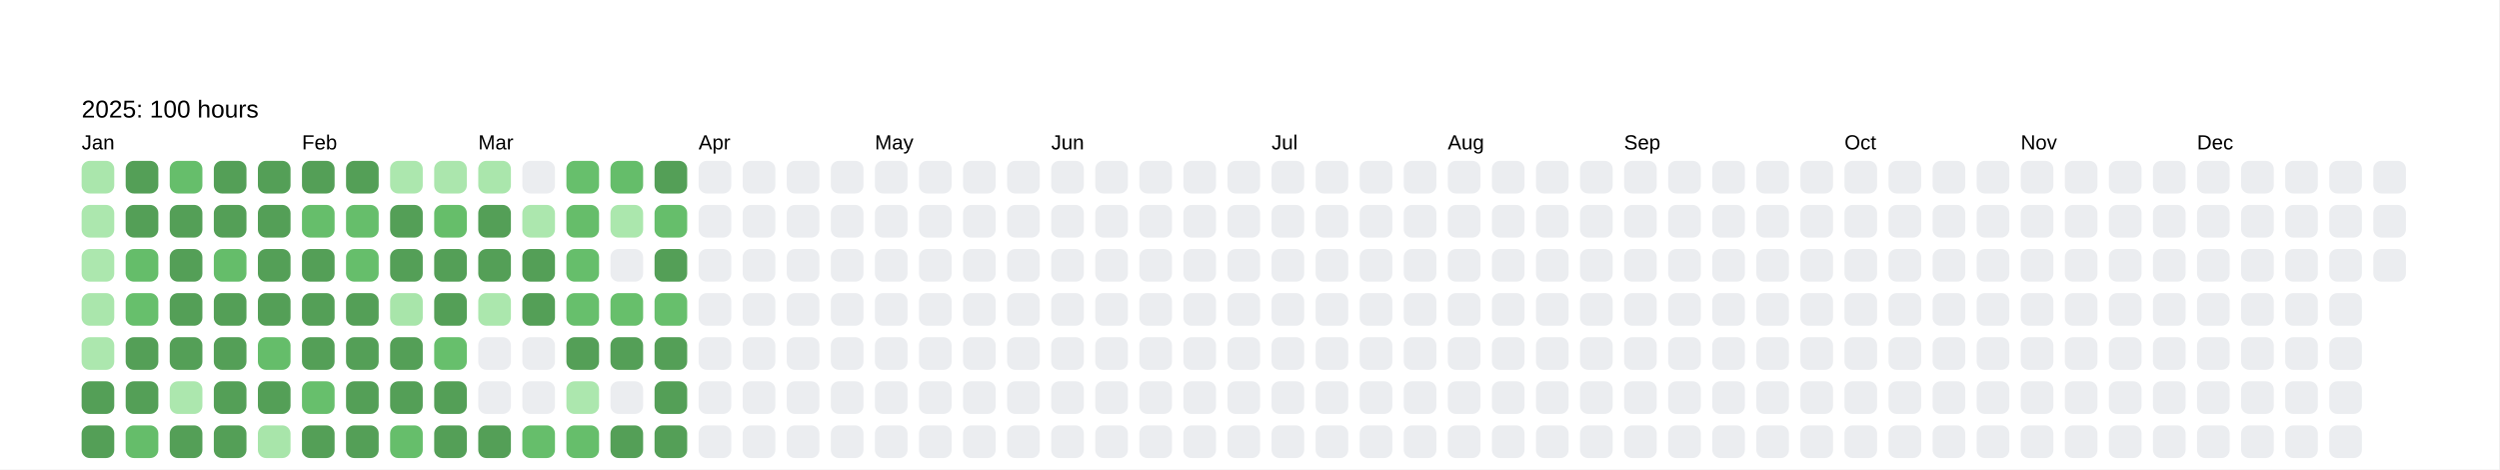
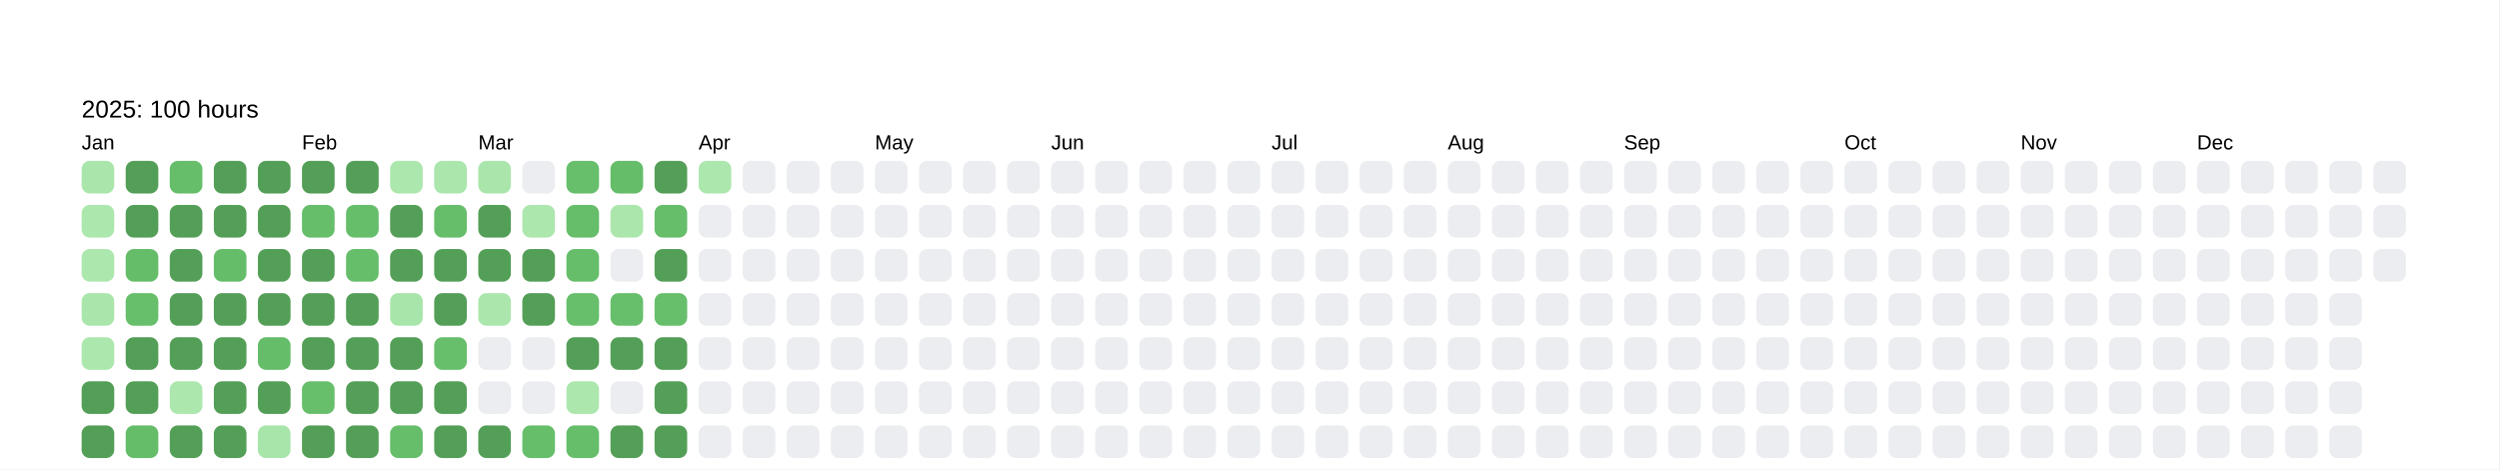
<svg xmlns="http://www.w3.org/2000/svg" baseProfile="full" height="57.5mm" version="1.1" viewBox="0,0,306.2,57.5" width="306.2mm">
  <defs />
  <rect fill="#FFFFFF" height="57.5" width="306.2" x="0" y="0" />
  <text fill="#000000" style="font-size:6px; font-family:Arial; font-weight:bold;" x="10" y="10" />
  <text fill="#000000" style="font-size:3px; font-family:Arial;" x="10" y="14.4">2025: 100 hours</text>
  <text fill="#000000" style="font-size:2.5px; font-family:Arial" x="10" y="18.3">Jan</text>
  <rect fill="#aae6ac" height="4" rx="1" ry="1" width="4" x="10" y="19.7" />
  <rect fill="#ace7ae" height="4" rx="1" ry="1" width="4" x="10" y="25.1" />
  <rect fill="#ace7ae" height="4" rx="1" ry="1" width="4" x="10" y="30.5" />
  <rect fill="#aae6ac" height="4" rx="1" ry="1" width="4" x="10" y="35.9" />
  <rect fill="#ace7ae" height="4" rx="1" ry="1" width="4" x="10" y="41.3" />
  <rect fill="#549F57" height="4" rx="1" ry="1" width="4" x="10" y="46.7" />
  <rect fill="#549F57" height="4" rx="1" ry="1" width="4" x="10" y="52.1" />
  <rect fill="#549F57" height="4" rx="1" ry="1" width="4" x="15.4" y="19.7" />
  <rect fill="#549F57" height="4" rx="1" ry="1" width="4" x="15.4" y="25.1" />
  <rect fill="#65bd6a" height="4" rx="1" ry="1" width="4" x="15.4" y="30.5" />
  <rect fill="#67bf6c" height="4" rx="1" ry="1" width="4" x="15.4" y="35.9" />
  <rect fill="#549F57" height="4" rx="1" ry="1" width="4" x="15.4" y="41.3" />
  <rect fill="#549F57" height="4" rx="1" ry="1" width="4" x="15.4" y="46.7" />
  <rect fill="#65bd6a" height="4" rx="1" ry="1" width="4" x="15.4" y="52.1" />
  <rect fill="#66be6b" height="4" rx="1" ry="1" width="4" x="20.8" y="19.7" />
  <rect fill="#549F57" height="4" rx="1" ry="1" width="4" x="20.8" y="25.1" />
  <rect fill="#549F57" height="4" rx="1" ry="1" width="4" x="20.8" y="30.5" />
  <rect fill="#549F57" height="4" rx="1" ry="1" width="4" x="20.8" y="35.9" />
  <rect fill="#549F57" height="4" rx="1" ry="1" width="4" x="20.8" y="41.3" />
  <rect fill="#ace7ae" height="4" rx="1" ry="1" width="4" x="20.8" y="46.7" />
  <rect fill="#549F57" height="4" rx="1" ry="1" width="4" x="20.8" y="52.1" />
  <rect fill="#549F57" height="4" rx="1" ry="1" width="4" x="26.2" y="19.7" />
  <rect fill="#549F57" height="4" rx="1" ry="1" width="4" x="26.2" y="25.1" />
  <rect fill="#65bd6a" height="4" rx="1" ry="1" width="4" x="26.2" y="30.5" />
  <rect fill="#549F57" height="4" rx="1" ry="1" width="4" x="26.2" y="35.9" />
  <rect fill="#549F57" height="4" rx="1" ry="1" width="4" x="26.2" y="41.3" />
  <rect fill="#549F57" height="4" rx="1" ry="1" width="4" x="26.2" y="46.7" />
  <rect fill="#549F57" height="4" rx="1" ry="1" width="4" x="26.2" y="52.1" />
  <rect fill="#549F57" height="4" rx="1" ry="1" width="4" x="31.6" y="19.7" />
  <rect fill="#549F57" height="4" rx="1" ry="1" width="4" x="31.6" y="25.1" />
  <rect fill="#549F57" height="4" rx="1" ry="1" width="4" x="31.6" y="30.5" />
  <rect fill="#549F57" height="4" rx="1" ry="1" width="4" x="31.6" y="35.9" />
  <rect fill="#65bd6a" height="4" rx="1" ry="1" width="4" x="31.6" y="41.3" />
  <rect fill="#549F57" height="4" rx="1" ry="1" width="4" x="31.6" y="46.7" />
  <rect fill="#a8e5aa" height="4" rx="1" ry="1" width="4" x="31.6" y="52.1" />
  <text fill="#000000" style="font-size:2.5px; font-family:Arial" x="37.0" y="18.3">Feb</text>
  <rect fill="#549F57" height="4" rx="1" ry="1" width="4" x="37.0" y="19.7" />
  <rect fill="#66be6b" height="4" rx="1" ry="1" width="4" x="37.0" y="25.1" />
  <rect fill="#549F57" height="4" rx="1" ry="1" width="4" x="37.0" y="30.5" />
  <rect fill="#549F57" height="4" rx="1" ry="1" width="4" x="37.0" y="35.9" />
  <rect fill="#549F57" height="4" rx="1" ry="1" width="4" x="37.0" y="41.3" />
  <rect fill="#67bf6c" height="4" rx="1" ry="1" width="4" x="37.0" y="46.7" />
  <rect fill="#549F57" height="4" rx="1" ry="1" width="4" x="37.0" y="52.1" />
  <rect fill="#549F57" height="4" rx="1" ry="1" width="4" x="42.4" y="19.7" />
  <rect fill="#66be6b" height="4" rx="1" ry="1" width="4" x="42.4" y="25.1" />
  <rect fill="#66be6b" height="4" rx="1" ry="1" width="4" x="42.4" y="30.5" />
  <rect fill="#549F57" height="4" rx="1" ry="1" width="4" x="42.4" y="35.9" />
  <rect fill="#549F57" height="4" rx="1" ry="1" width="4" x="42.4" y="41.3" />
  <rect fill="#549F57" height="4" rx="1" ry="1" width="4" x="42.4" y="46.7" />
  <rect fill="#549F57" height="4" rx="1" ry="1" width="4" x="42.4" y="52.1" />
  <rect fill="#ace7ae" height="4" rx="1" ry="1" width="4" x="47.8" y="19.7" />
  <rect fill="#549F57" height="4" rx="1" ry="1" width="4" x="47.8" y="25.1" />
  <rect fill="#549F57" height="4" rx="1" ry="1" width="4" x="47.8" y="30.5" />
  <rect fill="#a8e5aa" height="4" rx="1" ry="1" width="4" x="47.8" y="35.9" />
  <rect fill="#549F57" height="4" rx="1" ry="1" width="4" x="47.8" y="41.3" />
  <rect fill="#549F57" height="4" rx="1" ry="1" width="4" x="47.8" y="46.7" />
  <rect fill="#66be6b" height="4" rx="1" ry="1" width="4" x="47.8" y="52.1" />
  <rect fill="#abe6ad" height="4" rx="1" ry="1" width="4" x="53.2" y="19.7" />
  <rect fill="#66be6a" height="4" rx="1" ry="1" width="4" x="53.2" y="25.1" />
  <rect fill="#549F57" height="4" rx="1" ry="1" width="4" x="53.2" y="30.5" />
  <rect fill="#549F57" height="4" rx="1" ry="1" width="4" x="53.2" y="35.9" />
  <rect fill="#67bf6c" height="4" rx="1" ry="1" width="4" x="53.2" y="41.3" />
  <rect fill="#549F57" height="4" rx="1" ry="1" width="4" x="53.2" y="46.7" />
  <rect fill="#549F57" height="4" rx="1" ry="1" width="4" x="53.2" y="52.1" />
  <text fill="#000000" style="font-size:2.5px; font-family:Arial" x="58.6" y="18.3">Mar</text>
  <rect fill="#aae6ac" height="4" rx="1" ry="1" width="4" x="58.6" y="19.7" />
  <rect fill="#549F57" height="4" rx="1" ry="1" width="4" x="58.6" y="25.1" />
  <rect fill="#549F57" height="4" rx="1" ry="1" width="4" x="58.6" y="30.5" />
  <rect fill="#abe7ad" height="4" rx="1" ry="1" width="4" x="58.6" y="35.9" />
  <rect fill="#EBEDF0" height="4" rx="1" ry="1" width="4" x="58.6" y="41.3" />
  <rect fill="#EBEDF0" height="4" rx="1" ry="1" width="4" x="58.6" y="46.7" />
  <rect fill="#549F57" height="4" rx="1" ry="1" width="4" x="58.6" y="52.1" />
  <rect fill="#EBEDF0" height="4" rx="1" ry="1" width="4" x="64" y="19.7" />
  <rect fill="#ace7ae" height="4" rx="1" ry="1" width="4" x="64" y="25.1" />
  <rect fill="#549F57" height="4" rx="1" ry="1" width="4" x="64" y="30.5" />
  <rect fill="#549F57" height="4" rx="1" ry="1" width="4" x="64" y="35.9" />
  <rect fill="#EBEDF0" height="4" rx="1" ry="1" width="4" x="64" y="41.3" />
  <rect fill="#EBEDF0" height="4" rx="1" ry="1" width="4" x="64" y="46.7" />
  <rect fill="#66be6b" height="4" rx="1" ry="1" width="4" x="64" y="52.1" />
  <rect fill="#67bf6c" height="4" rx="1" ry="1" width="4" x="69.4" y="19.7" />
  <rect fill="#66bd6a" height="4" rx="1" ry="1" width="4" x="69.4" y="25.1" />
  <rect fill="#66be6b" height="4" rx="1" ry="1" width="4" x="69.4" y="30.5" />
  <rect fill="#67bf6c" height="4" rx="1" ry="1" width="4" x="69.4" y="35.9" />
  <rect fill="#549F57" height="4" rx="1" ry="1" width="4" x="69.4" y="41.3" />
  <rect fill="#ace7ae" height="4" rx="1" ry="1" width="4" x="69.4" y="46.7" />
  <rect fill="#66be6b" height="4" rx="1" ry="1" width="4" x="69.4" y="52.1" />
  <rect fill="#65bd6a" height="4" rx="1" ry="1" width="4" x="74.8" y="19.7" />
  <rect fill="#abe7ad" height="4" rx="1" ry="1" width="4" x="74.8" y="25.1" />
  <rect fill="#EBEDF0" height="4" rx="1" ry="1" width="4" x="74.8" y="30.5" />
  <rect fill="#67bf6b" height="4" rx="1" ry="1" width="4" x="74.8" y="35.9" />
  <rect fill="#549F57" height="4" rx="1" ry="1" width="4" x="74.8" y="41.3" />
  <rect fill="#EBEDF0" height="4" rx="1" ry="1" width="4" x="74.8" y="46.7" />
  <rect fill="#549F57" height="4" rx="1" ry="1" width="4" x="74.8" y="52.1" />
  <rect fill="#549F57" height="4" rx="1" ry="1" width="4" x="80.2" y="19.7" />
  <rect fill="#66be6b" height="4" rx="1" ry="1" width="4" x="80.2" y="25.1" />
  <rect fill="#549F57" height="4" rx="1" ry="1" width="4" x="80.2" y="30.5" />
  <rect fill="#67bf6c" height="4" rx="1" ry="1" width="4" x="80.2" y="35.9" />
  <rect fill="#549F57" height="4" rx="1" ry="1" width="4" x="80.2" y="41.3" />
  <rect fill="#549F57" height="4" rx="1" ry="1" width="4" x="80.2" y="46.7" />
  <rect fill="#549F57" height="4" rx="1" ry="1" width="4" x="80.2" y="52.1" />
  <text fill="#000000" style="font-size:2.5px; font-family:Arial" x="85.6" y="18.3">Apr</text>
-   <rect fill="#EBEDF0" height="4" rx="1" ry="1" width="4" x="85.6" y="19.7" />
+   <rect fill="#ace7ae" height="4" rx="1" ry="1" width="4" x="85.6" y="19.7" />
  <rect fill="#EBEDF0" height="4" rx="1" ry="1" width="4" x="85.6" y="25.1" />
  <rect fill="#EBEDF0" height="4" rx="1" ry="1" width="4" x="85.6" y="30.5" />
  <rect fill="#EBEDF0" height="4" rx="1" ry="1" width="4" x="85.6" y="35.9" />
  <rect fill="#EBEDF0" height="4" rx="1" ry="1" width="4" x="85.6" y="41.3" />
  <rect fill="#EBEDF0" height="4" rx="1" ry="1" width="4" x="85.6" y="46.7" />
  <rect fill="#EBEDF0" height="4" rx="1" ry="1" width="4" x="85.6" y="52.1" />
  <rect fill="#EBEDF0" height="4" rx="1" ry="1" width="4" x="91" y="19.7" />
  <rect fill="#EBEDF0" height="4" rx="1" ry="1" width="4" x="91" y="25.1" />
  <rect fill="#EBEDF0" height="4" rx="1" ry="1" width="4" x="91" y="30.5" />
  <rect fill="#EBEDF0" height="4" rx="1" ry="1" width="4" x="91" y="35.9" />
  <rect fill="#EBEDF0" height="4" rx="1" ry="1" width="4" x="91" y="41.3" />
  <rect fill="#EBEDF0" height="4" rx="1" ry="1" width="4" x="91" y="46.7" />
  <rect fill="#EBEDF0" height="4" rx="1" ry="1" width="4" x="91" y="52.1" />
  <rect fill="#EBEDF0" height="4" rx="1" ry="1" width="4" x="96.4" y="19.7" />
  <rect fill="#EBEDF0" height="4" rx="1" ry="1" width="4" x="96.4" y="25.1" />
  <rect fill="#EBEDF0" height="4" rx="1" ry="1" width="4" x="96.4" y="30.5" />
  <rect fill="#EBEDF0" height="4" rx="1" ry="1" width="4" x="96.4" y="35.9" />
  <rect fill="#EBEDF0" height="4" rx="1" ry="1" width="4" x="96.4" y="41.3" />
  <rect fill="#EBEDF0" height="4" rx="1" ry="1" width="4" x="96.4" y="46.7" />
  <rect fill="#EBEDF0" height="4" rx="1" ry="1" width="4" x="96.4" y="52.1" />
  <rect fill="#EBEDF0" height="4" rx="1" ry="1" width="4" x="101.8" y="19.7" />
  <rect fill="#EBEDF0" height="4" rx="1" ry="1" width="4" x="101.8" y="25.1" />
  <rect fill="#EBEDF0" height="4" rx="1" ry="1" width="4" x="101.8" y="30.5" />
  <rect fill="#EBEDF0" height="4" rx="1" ry="1" width="4" x="101.8" y="35.9" />
  <rect fill="#EBEDF0" height="4" rx="1" ry="1" width="4" x="101.8" y="41.3" />
  <rect fill="#EBEDF0" height="4" rx="1" ry="1" width="4" x="101.8" y="46.7" />
  <rect fill="#EBEDF0" height="4" rx="1" ry="1" width="4" x="101.8" y="52.1" />
  <text fill="#000000" style="font-size:2.5px; font-family:Arial" x="107.2" y="18.3">May</text>
  <rect fill="#EBEDF0" height="4" rx="1" ry="1" width="4" x="107.2" y="19.7" />
  <rect fill="#EBEDF0" height="4" rx="1" ry="1" width="4" x="107.2" y="25.1" />
  <rect fill="#EBEDF0" height="4" rx="1" ry="1" width="4" x="107.2" y="30.5" />
  <rect fill="#EBEDF0" height="4" rx="1" ry="1" width="4" x="107.2" y="35.9" />
  <rect fill="#EBEDF0" height="4" rx="1" ry="1" width="4" x="107.2" y="41.3" />
  <rect fill="#EBEDF0" height="4" rx="1" ry="1" width="4" x="107.2" y="46.7" />
  <rect fill="#EBEDF0" height="4" rx="1" ry="1" width="4" x="107.2" y="52.1" />
  <rect fill="#EBEDF0" height="4" rx="1" ry="1" width="4" x="112.6" y="19.7" />
  <rect fill="#EBEDF0" height="4" rx="1" ry="1" width="4" x="112.6" y="25.1" />
  <rect fill="#EBEDF0" height="4" rx="1" ry="1" width="4" x="112.6" y="30.5" />
  <rect fill="#EBEDF0" height="4" rx="1" ry="1" width="4" x="112.6" y="35.9" />
  <rect fill="#EBEDF0" height="4" rx="1" ry="1" width="4" x="112.6" y="41.3" />
  <rect fill="#EBEDF0" height="4" rx="1" ry="1" width="4" x="112.6" y="46.7" />
  <rect fill="#EBEDF0" height="4" rx="1" ry="1" width="4" x="112.6" y="52.1" />
  <rect fill="#EBEDF0" height="4" rx="1" ry="1" width="4" x="118" y="19.7" />
  <rect fill="#EBEDF0" height="4" rx="1" ry="1" width="4" x="118" y="25.1" />
  <rect fill="#EBEDF0" height="4" rx="1" ry="1" width="4" x="118" y="30.5" />
  <rect fill="#EBEDF0" height="4" rx="1" ry="1" width="4" x="118" y="35.9" />
  <rect fill="#EBEDF0" height="4" rx="1" ry="1" width="4" x="118" y="41.3" />
  <rect fill="#EBEDF0" height="4" rx="1" ry="1" width="4" x="118" y="46.7" />
  <rect fill="#EBEDF0" height="4" rx="1" ry="1" width="4" x="118" y="52.1" />
  <rect fill="#EBEDF0" height="4" rx="1" ry="1" width="4" x="123.4" y="19.7" />
  <rect fill="#EBEDF0" height="4" rx="1" ry="1" width="4" x="123.4" y="25.1" />
  <rect fill="#EBEDF0" height="4" rx="1" ry="1" width="4" x="123.4" y="30.5" />
  <rect fill="#EBEDF0" height="4" rx="1" ry="1" width="4" x="123.4" y="35.9" />
  <rect fill="#EBEDF0" height="4" rx="1" ry="1" width="4" x="123.4" y="41.3" />
  <rect fill="#EBEDF0" height="4" rx="1" ry="1" width="4" x="123.4" y="46.7" />
  <rect fill="#EBEDF0" height="4" rx="1" ry="1" width="4" x="123.4" y="52.1" />
  <text fill="#000000" style="font-size:2.5px; font-family:Arial" x="128.8" y="18.3">Jun</text>
  <rect fill="#EBEDF0" height="4" rx="1" ry="1" width="4" x="128.8" y="19.7" />
  <rect fill="#EBEDF0" height="4" rx="1" ry="1" width="4" x="128.8" y="25.1" />
  <rect fill="#EBEDF0" height="4" rx="1" ry="1" width="4" x="128.8" y="30.5" />
  <rect fill="#EBEDF0" height="4" rx="1" ry="1" width="4" x="128.8" y="35.9" />
  <rect fill="#EBEDF0" height="4" rx="1" ry="1" width="4" x="128.8" y="41.3" />
  <rect fill="#EBEDF0" height="4" rx="1" ry="1" width="4" x="128.8" y="46.7" />
  <rect fill="#EBEDF0" height="4" rx="1" ry="1" width="4" x="128.8" y="52.1" />
  <rect fill="#EBEDF0" height="4" rx="1" ry="1" width="4" x="134.2" y="19.7" />
  <rect fill="#EBEDF0" height="4" rx="1" ry="1" width="4" x="134.2" y="25.1" />
  <rect fill="#EBEDF0" height="4" rx="1" ry="1" width="4" x="134.2" y="30.5" />
  <rect fill="#EBEDF0" height="4" rx="1" ry="1" width="4" x="134.2" y="35.9" />
  <rect fill="#EBEDF0" height="4" rx="1" ry="1" width="4" x="134.2" y="41.3" />
  <rect fill="#EBEDF0" height="4" rx="1" ry="1" width="4" x="134.2" y="46.7" />
  <rect fill="#EBEDF0" height="4" rx="1" ry="1" width="4" x="134.2" y="52.1" />
  <rect fill="#EBEDF0" height="4" rx="1" ry="1" width="4" x="139.6" y="19.7" />
  <rect fill="#EBEDF0" height="4" rx="1" ry="1" width="4" x="139.6" y="25.1" />
  <rect fill="#EBEDF0" height="4" rx="1" ry="1" width="4" x="139.6" y="30.5" />
  <rect fill="#EBEDF0" height="4" rx="1" ry="1" width="4" x="139.6" y="35.9" />
  <rect fill="#EBEDF0" height="4" rx="1" ry="1" width="4" x="139.6" y="41.3" />
  <rect fill="#EBEDF0" height="4" rx="1" ry="1" width="4" x="139.6" y="46.7" />
  <rect fill="#EBEDF0" height="4" rx="1" ry="1" width="4" x="139.6" y="52.1" />
  <rect fill="#EBEDF0" height="4" rx="1" ry="1" width="4" x="145" y="19.7" />
  <rect fill="#EBEDF0" height="4" rx="1" ry="1" width="4" x="145" y="25.1" />
  <rect fill="#EBEDF0" height="4" rx="1" ry="1" width="4" x="145" y="30.5" />
  <rect fill="#EBEDF0" height="4" rx="1" ry="1" width="4" x="145" y="35.9" />
  <rect fill="#EBEDF0" height="4" rx="1" ry="1" width="4" x="145" y="41.3" />
  <rect fill="#EBEDF0" height="4" rx="1" ry="1" width="4" x="145" y="46.7" />
  <rect fill="#EBEDF0" height="4" rx="1" ry="1" width="4" x="145" y="52.1" />
  <rect fill="#EBEDF0" height="4" rx="1" ry="1" width="4" x="150.4" y="19.7" />
  <rect fill="#EBEDF0" height="4" rx="1" ry="1" width="4" x="150.4" y="25.1" />
  <rect fill="#EBEDF0" height="4" rx="1" ry="1" width="4" x="150.4" y="30.5" />
  <rect fill="#EBEDF0" height="4" rx="1" ry="1" width="4" x="150.4" y="35.9" />
  <rect fill="#EBEDF0" height="4" rx="1" ry="1" width="4" x="150.4" y="41.3" />
  <rect fill="#EBEDF0" height="4" rx="1" ry="1" width="4" x="150.4" y="46.7" />
  <rect fill="#EBEDF0" height="4" rx="1" ry="1" width="4" x="150.4" y="52.1" />
  <text fill="#000000" style="font-size:2.5px; font-family:Arial" x="155.8" y="18.3">Jul</text>
  <rect fill="#EBEDF0" height="4" rx="1" ry="1" width="4" x="155.8" y="19.7" />
  <rect fill="#EBEDF0" height="4" rx="1" ry="1" width="4" x="155.8" y="25.1" />
  <rect fill="#EBEDF0" height="4" rx="1" ry="1" width="4" x="155.8" y="30.5" />
  <rect fill="#EBEDF0" height="4" rx="1" ry="1" width="4" x="155.8" y="35.9" />
  <rect fill="#EBEDF0" height="4" rx="1" ry="1" width="4" x="155.8" y="41.3" />
  <rect fill="#EBEDF0" height="4" rx="1" ry="1" width="4" x="155.8" y="46.7" />
  <rect fill="#EBEDF0" height="4" rx="1" ry="1" width="4" x="155.8" y="52.1" />
  <rect fill="#EBEDF0" height="4" rx="1" ry="1" width="4" x="161.2" y="19.7" />
  <rect fill="#EBEDF0" height="4" rx="1" ry="1" width="4" x="161.2" y="25.1" />
  <rect fill="#EBEDF0" height="4" rx="1" ry="1" width="4" x="161.2" y="30.5" />
  <rect fill="#EBEDF0" height="4" rx="1" ry="1" width="4" x="161.2" y="35.9" />
  <rect fill="#EBEDF0" height="4" rx="1" ry="1" width="4" x="161.2" y="41.3" />
  <rect fill="#EBEDF0" height="4" rx="1" ry="1" width="4" x="161.2" y="46.7" />
  <rect fill="#EBEDF0" height="4" rx="1" ry="1" width="4" x="161.2" y="52.1" />
  <rect fill="#EBEDF0" height="4" rx="1" ry="1" width="4" x="166.6" y="19.7" />
  <rect fill="#EBEDF0" height="4" rx="1" ry="1" width="4" x="166.6" y="25.1" />
  <rect fill="#EBEDF0" height="4" rx="1" ry="1" width="4" x="166.6" y="30.5" />
  <rect fill="#EBEDF0" height="4" rx="1" ry="1" width="4" x="166.6" y="35.9" />
  <rect fill="#EBEDF0" height="4" rx="1" ry="1" width="4" x="166.6" y="41.3" />
  <rect fill="#EBEDF0" height="4" rx="1" ry="1" width="4" x="166.6" y="46.7" />
  <rect fill="#EBEDF0" height="4" rx="1" ry="1" width="4" x="166.6" y="52.1" />
  <rect fill="#EBEDF0" height="4" rx="1" ry="1" width="4" x="172" y="19.7" />
  <rect fill="#EBEDF0" height="4" rx="1" ry="1" width="4" x="172" y="25.1" />
  <rect fill="#EBEDF0" height="4" rx="1" ry="1" width="4" x="172" y="30.5" />
  <rect fill="#EBEDF0" height="4" rx="1" ry="1" width="4" x="172" y="35.9" />
  <rect fill="#EBEDF0" height="4" rx="1" ry="1" width="4" x="172" y="41.3" />
  <rect fill="#EBEDF0" height="4" rx="1" ry="1" width="4" x="172" y="46.7" />
  <rect fill="#EBEDF0" height="4" rx="1" ry="1" width="4" x="172" y="52.1" />
  <text fill="#000000" style="font-size:2.5px; font-family:Arial" x="177.4" y="18.3">Aug</text>
  <rect fill="#EBEDF0" height="4" rx="1" ry="1" width="4" x="177.4" y="19.7" />
  <rect fill="#EBEDF0" height="4" rx="1" ry="1" width="4" x="177.4" y="25.1" />
  <rect fill="#EBEDF0" height="4" rx="1" ry="1" width="4" x="177.4" y="30.5" />
  <rect fill="#EBEDF0" height="4" rx="1" ry="1" width="4" x="177.4" y="35.9" />
  <rect fill="#EBEDF0" height="4" rx="1" ry="1" width="4" x="177.4" y="41.3" />
  <rect fill="#EBEDF0" height="4" rx="1" ry="1" width="4" x="177.4" y="46.7" />
  <rect fill="#EBEDF0" height="4" rx="1" ry="1" width="4" x="177.4" y="52.1" />
  <rect fill="#EBEDF0" height="4" rx="1" ry="1" width="4" x="182.8" y="19.7" />
  <rect fill="#EBEDF0" height="4" rx="1" ry="1" width="4" x="182.8" y="25.1" />
  <rect fill="#EBEDF0" height="4" rx="1" ry="1" width="4" x="182.8" y="30.5" />
  <rect fill="#EBEDF0" height="4" rx="1" ry="1" width="4" x="182.8" y="35.9" />
  <rect fill="#EBEDF0" height="4" rx="1" ry="1" width="4" x="182.8" y="41.3" />
  <rect fill="#EBEDF0" height="4" rx="1" ry="1" width="4" x="182.8" y="46.7" />
  <rect fill="#EBEDF0" height="4" rx="1" ry="1" width="4" x="182.8" y="52.1" />
  <rect fill="#EBEDF0" height="4" rx="1" ry="1" width="4" x="188.2" y="19.7" />
  <rect fill="#EBEDF0" height="4" rx="1" ry="1" width="4" x="188.2" y="25.1" />
  <rect fill="#EBEDF0" height="4" rx="1" ry="1" width="4" x="188.2" y="30.5" />
  <rect fill="#EBEDF0" height="4" rx="1" ry="1" width="4" x="188.2" y="35.9" />
  <rect fill="#EBEDF0" height="4" rx="1" ry="1" width="4" x="188.2" y="41.3" />
  <rect fill="#EBEDF0" height="4" rx="1" ry="1" width="4" x="188.2" y="46.7" />
  <rect fill="#EBEDF0" height="4" rx="1" ry="1" width="4" x="188.2" y="52.1" />
  <rect fill="#EBEDF0" height="4" rx="1" ry="1" width="4" x="193.6" y="19.7" />
  <rect fill="#EBEDF0" height="4" rx="1" ry="1" width="4" x="193.6" y="25.1" />
  <rect fill="#EBEDF0" height="4" rx="1" ry="1" width="4" x="193.6" y="30.5" />
  <rect fill="#EBEDF0" height="4" rx="1" ry="1" width="4" x="193.6" y="35.9" />
  <rect fill="#EBEDF0" height="4" rx="1" ry="1" width="4" x="193.6" y="41.3" />
  <rect fill="#EBEDF0" height="4" rx="1" ry="1" width="4" x="193.6" y="46.7" />
  <rect fill="#EBEDF0" height="4" rx="1" ry="1" width="4" x="193.6" y="52.1" />
  <text fill="#000000" style="font-size:2.5px; font-family:Arial" x="199" y="18.3">Sep</text>
  <rect fill="#EBEDF0" height="4" rx="1" ry="1" width="4" x="199" y="19.7" />
  <rect fill="#EBEDF0" height="4" rx="1" ry="1" width="4" x="199" y="25.1" />
  <rect fill="#EBEDF0" height="4" rx="1" ry="1" width="4" x="199" y="30.5" />
  <rect fill="#EBEDF0" height="4" rx="1" ry="1" width="4" x="199" y="35.9" />
  <rect fill="#EBEDF0" height="4" rx="1" ry="1" width="4" x="199" y="41.3" />
  <rect fill="#EBEDF0" height="4" rx="1" ry="1" width="4" x="199" y="46.7" />
  <rect fill="#EBEDF0" height="4" rx="1" ry="1" width="4" x="199" y="52.1" />
  <rect fill="#EBEDF0" height="4" rx="1" ry="1" width="4" x="204.4" y="19.7" />
  <rect fill="#EBEDF0" height="4" rx="1" ry="1" width="4" x="204.4" y="25.1" />
  <rect fill="#EBEDF0" height="4" rx="1" ry="1" width="4" x="204.4" y="30.5" />
  <rect fill="#EBEDF0" height="4" rx="1" ry="1" width="4" x="204.4" y="35.9" />
  <rect fill="#EBEDF0" height="4" rx="1" ry="1" width="4" x="204.4" y="41.3" />
  <rect fill="#EBEDF0" height="4" rx="1" ry="1" width="4" x="204.4" y="46.7" />
  <rect fill="#EBEDF0" height="4" rx="1" ry="1" width="4" x="204.4" y="52.1" />
  <rect fill="#EBEDF0" height="4" rx="1" ry="1" width="4" x="209.8" y="19.7" />
  <rect fill="#EBEDF0" height="4" rx="1" ry="1" width="4" x="209.8" y="25.1" />
  <rect fill="#EBEDF0" height="4" rx="1" ry="1" width="4" x="209.8" y="30.5" />
  <rect fill="#EBEDF0" height="4" rx="1" ry="1" width="4" x="209.8" y="35.9" />
  <rect fill="#EBEDF0" height="4" rx="1" ry="1" width="4" x="209.8" y="41.3" />
  <rect fill="#EBEDF0" height="4" rx="1" ry="1" width="4" x="209.8" y="46.7" />
  <rect fill="#EBEDF0" height="4" rx="1" ry="1" width="4" x="209.8" y="52.1" />
  <rect fill="#EBEDF0" height="4" rx="1" ry="1" width="4" x="215.2" y="19.7" />
  <rect fill="#EBEDF0" height="4" rx="1" ry="1" width="4" x="215.2" y="25.1" />
  <rect fill="#EBEDF0" height="4" rx="1" ry="1" width="4" x="215.2" y="30.5" />
  <rect fill="#EBEDF0" height="4" rx="1" ry="1" width="4" x="215.2" y="35.9" />
  <rect fill="#EBEDF0" height="4" rx="1" ry="1" width="4" x="215.2" y="41.3" />
  <rect fill="#EBEDF0" height="4" rx="1" ry="1" width="4" x="215.2" y="46.7" />
  <rect fill="#EBEDF0" height="4" rx="1" ry="1" width="4" x="215.2" y="52.1" />
  <rect fill="#EBEDF0" height="4" rx="1" ry="1" width="4" x="220.6" y="19.7" />
  <rect fill="#EBEDF0" height="4" rx="1" ry="1" width="4" x="220.6" y="25.1" />
  <rect fill="#EBEDF0" height="4" rx="1" ry="1" width="4" x="220.6" y="30.5" />
  <rect fill="#EBEDF0" height="4" rx="1" ry="1" width="4" x="220.6" y="35.9" />
  <rect fill="#EBEDF0" height="4" rx="1" ry="1" width="4" x="220.6" y="41.3" />
  <rect fill="#EBEDF0" height="4" rx="1" ry="1" width="4" x="220.6" y="46.7" />
  <rect fill="#EBEDF0" height="4" rx="1" ry="1" width="4" x="220.6" y="52.1" />
  <text fill="#000000" style="font-size:2.5px; font-family:Arial" x="226" y="18.3">Oct</text>
  <rect fill="#EBEDF0" height="4" rx="1" ry="1" width="4" x="226" y="19.7" />
  <rect fill="#EBEDF0" height="4" rx="1" ry="1" width="4" x="226" y="25.1" />
  <rect fill="#EBEDF0" height="4" rx="1" ry="1" width="4" x="226" y="30.5" />
  <rect fill="#EBEDF0" height="4" rx="1" ry="1" width="4" x="226" y="35.9" />
  <rect fill="#EBEDF0" height="4" rx="1" ry="1" width="4" x="226" y="41.3" />
  <rect fill="#EBEDF0" height="4" rx="1" ry="1" width="4" x="226" y="46.7" />
  <rect fill="#EBEDF0" height="4" rx="1" ry="1" width="4" x="226" y="52.1" />
  <rect fill="#EBEDF0" height="4" rx="1" ry="1" width="4" x="231.4" y="19.7" />
  <rect fill="#EBEDF0" height="4" rx="1" ry="1" width="4" x="231.4" y="25.1" />
  <rect fill="#EBEDF0" height="4" rx="1" ry="1" width="4" x="231.4" y="30.5" />
  <rect fill="#EBEDF0" height="4" rx="1" ry="1" width="4" x="231.4" y="35.9" />
  <rect fill="#EBEDF0" height="4" rx="1" ry="1" width="4" x="231.4" y="41.3" />
  <rect fill="#EBEDF0" height="4" rx="1" ry="1" width="4" x="231.4" y="46.7" />
  <rect fill="#EBEDF0" height="4" rx="1" ry="1" width="4" x="231.4" y="52.1" />
  <rect fill="#EBEDF0" height="4" rx="1" ry="1" width="4" x="236.8" y="19.7" />
  <rect fill="#EBEDF0" height="4" rx="1" ry="1" width="4" x="236.8" y="25.1" />
  <rect fill="#EBEDF0" height="4" rx="1" ry="1" width="4" x="236.8" y="30.5" />
  <rect fill="#EBEDF0" height="4" rx="1" ry="1" width="4" x="236.8" y="35.9" />
  <rect fill="#EBEDF0" height="4" rx="1" ry="1" width="4" x="236.8" y="41.3" />
  <rect fill="#EBEDF0" height="4" rx="1" ry="1" width="4" x="236.8" y="46.7" />
  <rect fill="#EBEDF0" height="4" rx="1" ry="1" width="4" x="236.8" y="52.1" />
  <rect fill="#EBEDF0" height="4" rx="1" ry="1" width="4" x="242.2" y="19.7" />
  <rect fill="#EBEDF0" height="4" rx="1" ry="1" width="4" x="242.2" y="25.1" />
  <rect fill="#EBEDF0" height="4" rx="1" ry="1" width="4" x="242.2" y="30.5" />
  <rect fill="#EBEDF0" height="4" rx="1" ry="1" width="4" x="242.2" y="35.9" />
  <rect fill="#EBEDF0" height="4" rx="1" ry="1" width="4" x="242.2" y="41.3" />
  <rect fill="#EBEDF0" height="4" rx="1" ry="1" width="4" x="242.2" y="46.7" />
  <rect fill="#EBEDF0" height="4" rx="1" ry="1" width="4" x="242.2" y="52.1" />
  <text fill="#000000" style="font-size:2.5px; font-family:Arial" x="247.6" y="18.3">Nov</text>
  <rect fill="#EBEDF0" height="4" rx="1" ry="1" width="4" x="247.6" y="19.7" />
  <rect fill="#EBEDF0" height="4" rx="1" ry="1" width="4" x="247.6" y="25.1" />
  <rect fill="#EBEDF0" height="4" rx="1" ry="1" width="4" x="247.6" y="30.5" />
  <rect fill="#EBEDF0" height="4" rx="1" ry="1" width="4" x="247.6" y="35.9" />
  <rect fill="#EBEDF0" height="4" rx="1" ry="1" width="4" x="247.6" y="41.3" />
  <rect fill="#EBEDF0" height="4" rx="1" ry="1" width="4" x="247.6" y="46.7" />
  <rect fill="#EBEDF0" height="4" rx="1" ry="1" width="4" x="247.6" y="52.1" />
  <rect fill="#EBEDF0" height="4" rx="1" ry="1" width="4" x="253" y="19.7" />
  <rect fill="#EBEDF0" height="4" rx="1" ry="1" width="4" x="253" y="25.1" />
  <rect fill="#EBEDF0" height="4" rx="1" ry="1" width="4" x="253" y="30.5" />
  <rect fill="#EBEDF0" height="4" rx="1" ry="1" width="4" x="253" y="35.9" />
  <rect fill="#EBEDF0" height="4" rx="1" ry="1" width="4" x="253" y="41.3" />
  <rect fill="#EBEDF0" height="4" rx="1" ry="1" width="4" x="253" y="46.7" />
  <rect fill="#EBEDF0" height="4" rx="1" ry="1" width="4" x="253" y="52.1" />
  <rect fill="#EBEDF0" height="4" rx="1" ry="1" width="4" x="258.4" y="19.7" />
  <rect fill="#EBEDF0" height="4" rx="1" ry="1" width="4" x="258.4" y="25.1" />
  <rect fill="#EBEDF0" height="4" rx="1" ry="1" width="4" x="258.4" y="30.5" />
  <rect fill="#EBEDF0" height="4" rx="1" ry="1" width="4" x="258.4" y="35.9" />
  <rect fill="#EBEDF0" height="4" rx="1" ry="1" width="4" x="258.4" y="41.3" />
  <rect fill="#EBEDF0" height="4" rx="1" ry="1" width="4" x="258.4" y="46.7" />
  <rect fill="#EBEDF0" height="4" rx="1" ry="1" width="4" x="258.4" y="52.1" />
  <rect fill="#EBEDF0" height="4" rx="1" ry="1" width="4" x="263.8" y="19.7" />
  <rect fill="#EBEDF0" height="4" rx="1" ry="1" width="4" x="263.8" y="25.1" />
  <rect fill="#EBEDF0" height="4" rx="1" ry="1" width="4" x="263.8" y="30.5" />
  <rect fill="#EBEDF0" height="4" rx="1" ry="1" width="4" x="263.8" y="35.9" />
  <rect fill="#EBEDF0" height="4" rx="1" ry="1" width="4" x="263.8" y="41.3" />
  <rect fill="#EBEDF0" height="4" rx="1" ry="1" width="4" x="263.8" y="46.7" />
  <rect fill="#EBEDF0" height="4" rx="1" ry="1" width="4" x="263.8" y="52.1" />
  <text fill="#000000" style="font-size:2.5px; font-family:Arial" x="269.2" y="18.3">Dec</text>
  <rect fill="#EBEDF0" height="4" rx="1" ry="1" width="4" x="269.2" y="19.7" />
  <rect fill="#EBEDF0" height="4" rx="1" ry="1" width="4" x="269.2" y="25.1" />
  <rect fill="#EBEDF0" height="4" rx="1" ry="1" width="4" x="269.2" y="30.5" />
  <rect fill="#EBEDF0" height="4" rx="1" ry="1" width="4" x="269.2" y="35.9" />
  <rect fill="#EBEDF0" height="4" rx="1" ry="1" width="4" x="269.2" y="41.3" />
  <rect fill="#EBEDF0" height="4" rx="1" ry="1" width="4" x="269.2" y="46.7" />
  <rect fill="#EBEDF0" height="4" rx="1" ry="1" width="4" x="269.2" y="52.1" />
  <rect fill="#EBEDF0" height="4" rx="1" ry="1" width="4" x="274.6" y="19.7" />
  <rect fill="#EBEDF0" height="4" rx="1" ry="1" width="4" x="274.6" y="25.1" />
  <rect fill="#EBEDF0" height="4" rx="1" ry="1" width="4" x="274.6" y="30.5" />
  <rect fill="#EBEDF0" height="4" rx="1" ry="1" width="4" x="274.6" y="35.9" />
  <rect fill="#EBEDF0" height="4" rx="1" ry="1" width="4" x="274.6" y="41.3" />
  <rect fill="#EBEDF0" height="4" rx="1" ry="1" width="4" x="274.6" y="46.7" />
  <rect fill="#EBEDF0" height="4" rx="1" ry="1" width="4" x="274.6" y="52.1" />
  <rect fill="#EBEDF0" height="4" rx="1" ry="1" width="4" x="280" y="19.7" />
  <rect fill="#EBEDF0" height="4" rx="1" ry="1" width="4" x="280" y="25.1" />
  <rect fill="#EBEDF0" height="4" rx="1" ry="1" width="4" x="280" y="30.5" />
  <rect fill="#EBEDF0" height="4" rx="1" ry="1" width="4" x="280" y="35.9" />
  <rect fill="#EBEDF0" height="4" rx="1" ry="1" width="4" x="280" y="41.3" />
  <rect fill="#EBEDF0" height="4" rx="1" ry="1" width="4" x="280" y="46.7" />
  <rect fill="#EBEDF0" height="4" rx="1" ry="1" width="4" x="280" y="52.1" />
  <rect fill="#EBEDF0" height="4" rx="1" ry="1" width="4" x="285.4" y="19.7" />
  <rect fill="#EBEDF0" height="4" rx="1" ry="1" width="4" x="285.4" y="25.1" />
  <rect fill="#EBEDF0" height="4" rx="1" ry="1" width="4" x="285.4" y="30.5" />
  <rect fill="#EBEDF0" height="4" rx="1" ry="1" width="4" x="285.4" y="35.9" />
  <rect fill="#EBEDF0" height="4" rx="1" ry="1" width="4" x="285.4" y="41.3" />
  <rect fill="#EBEDF0" height="4" rx="1" ry="1" width="4" x="285.4" y="46.7" />
  <rect fill="#EBEDF0" height="4" rx="1" ry="1" width="4" x="285.4" y="52.1" />
  <rect fill="#EBEDF0" height="4" rx="1" ry="1" width="4" x="290.8" y="19.7" />
  <rect fill="#EBEDF0" height="4" rx="1" ry="1" width="4" x="290.8" y="25.1" />
  <rect fill="#EBEDF0" height="4" rx="1" ry="1" width="4" x="290.8" y="30.5" />
</svg>
